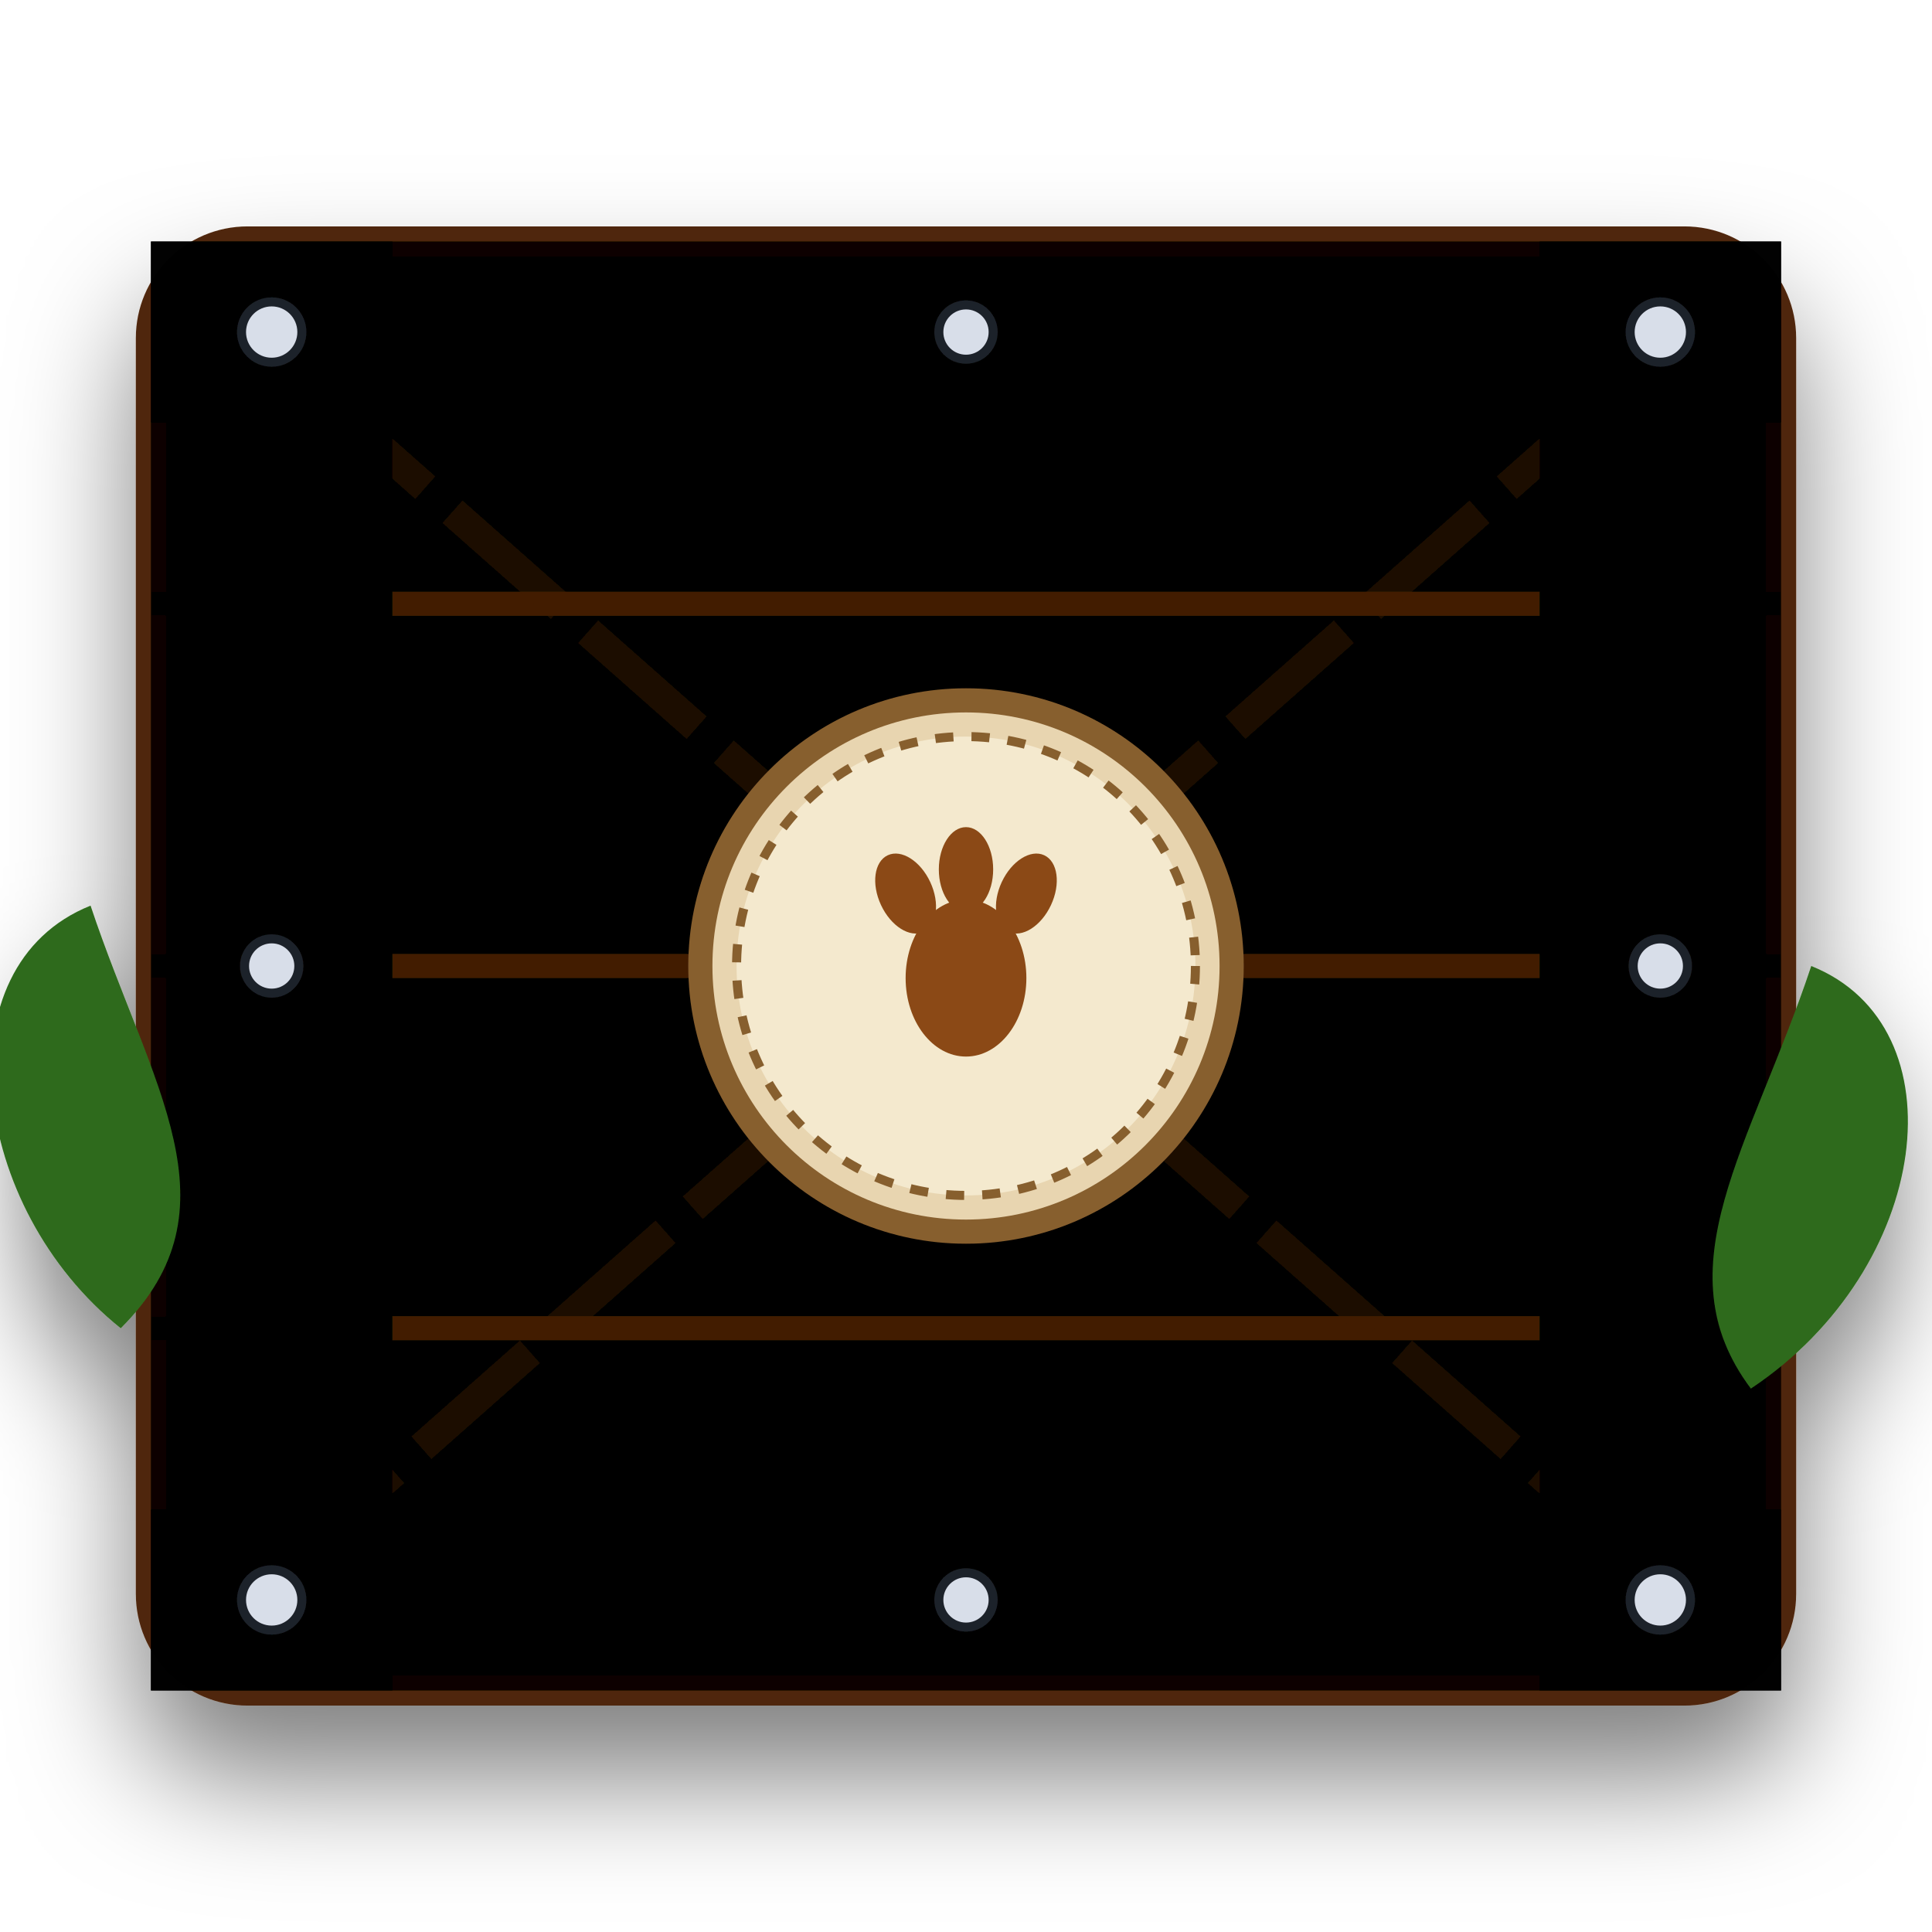
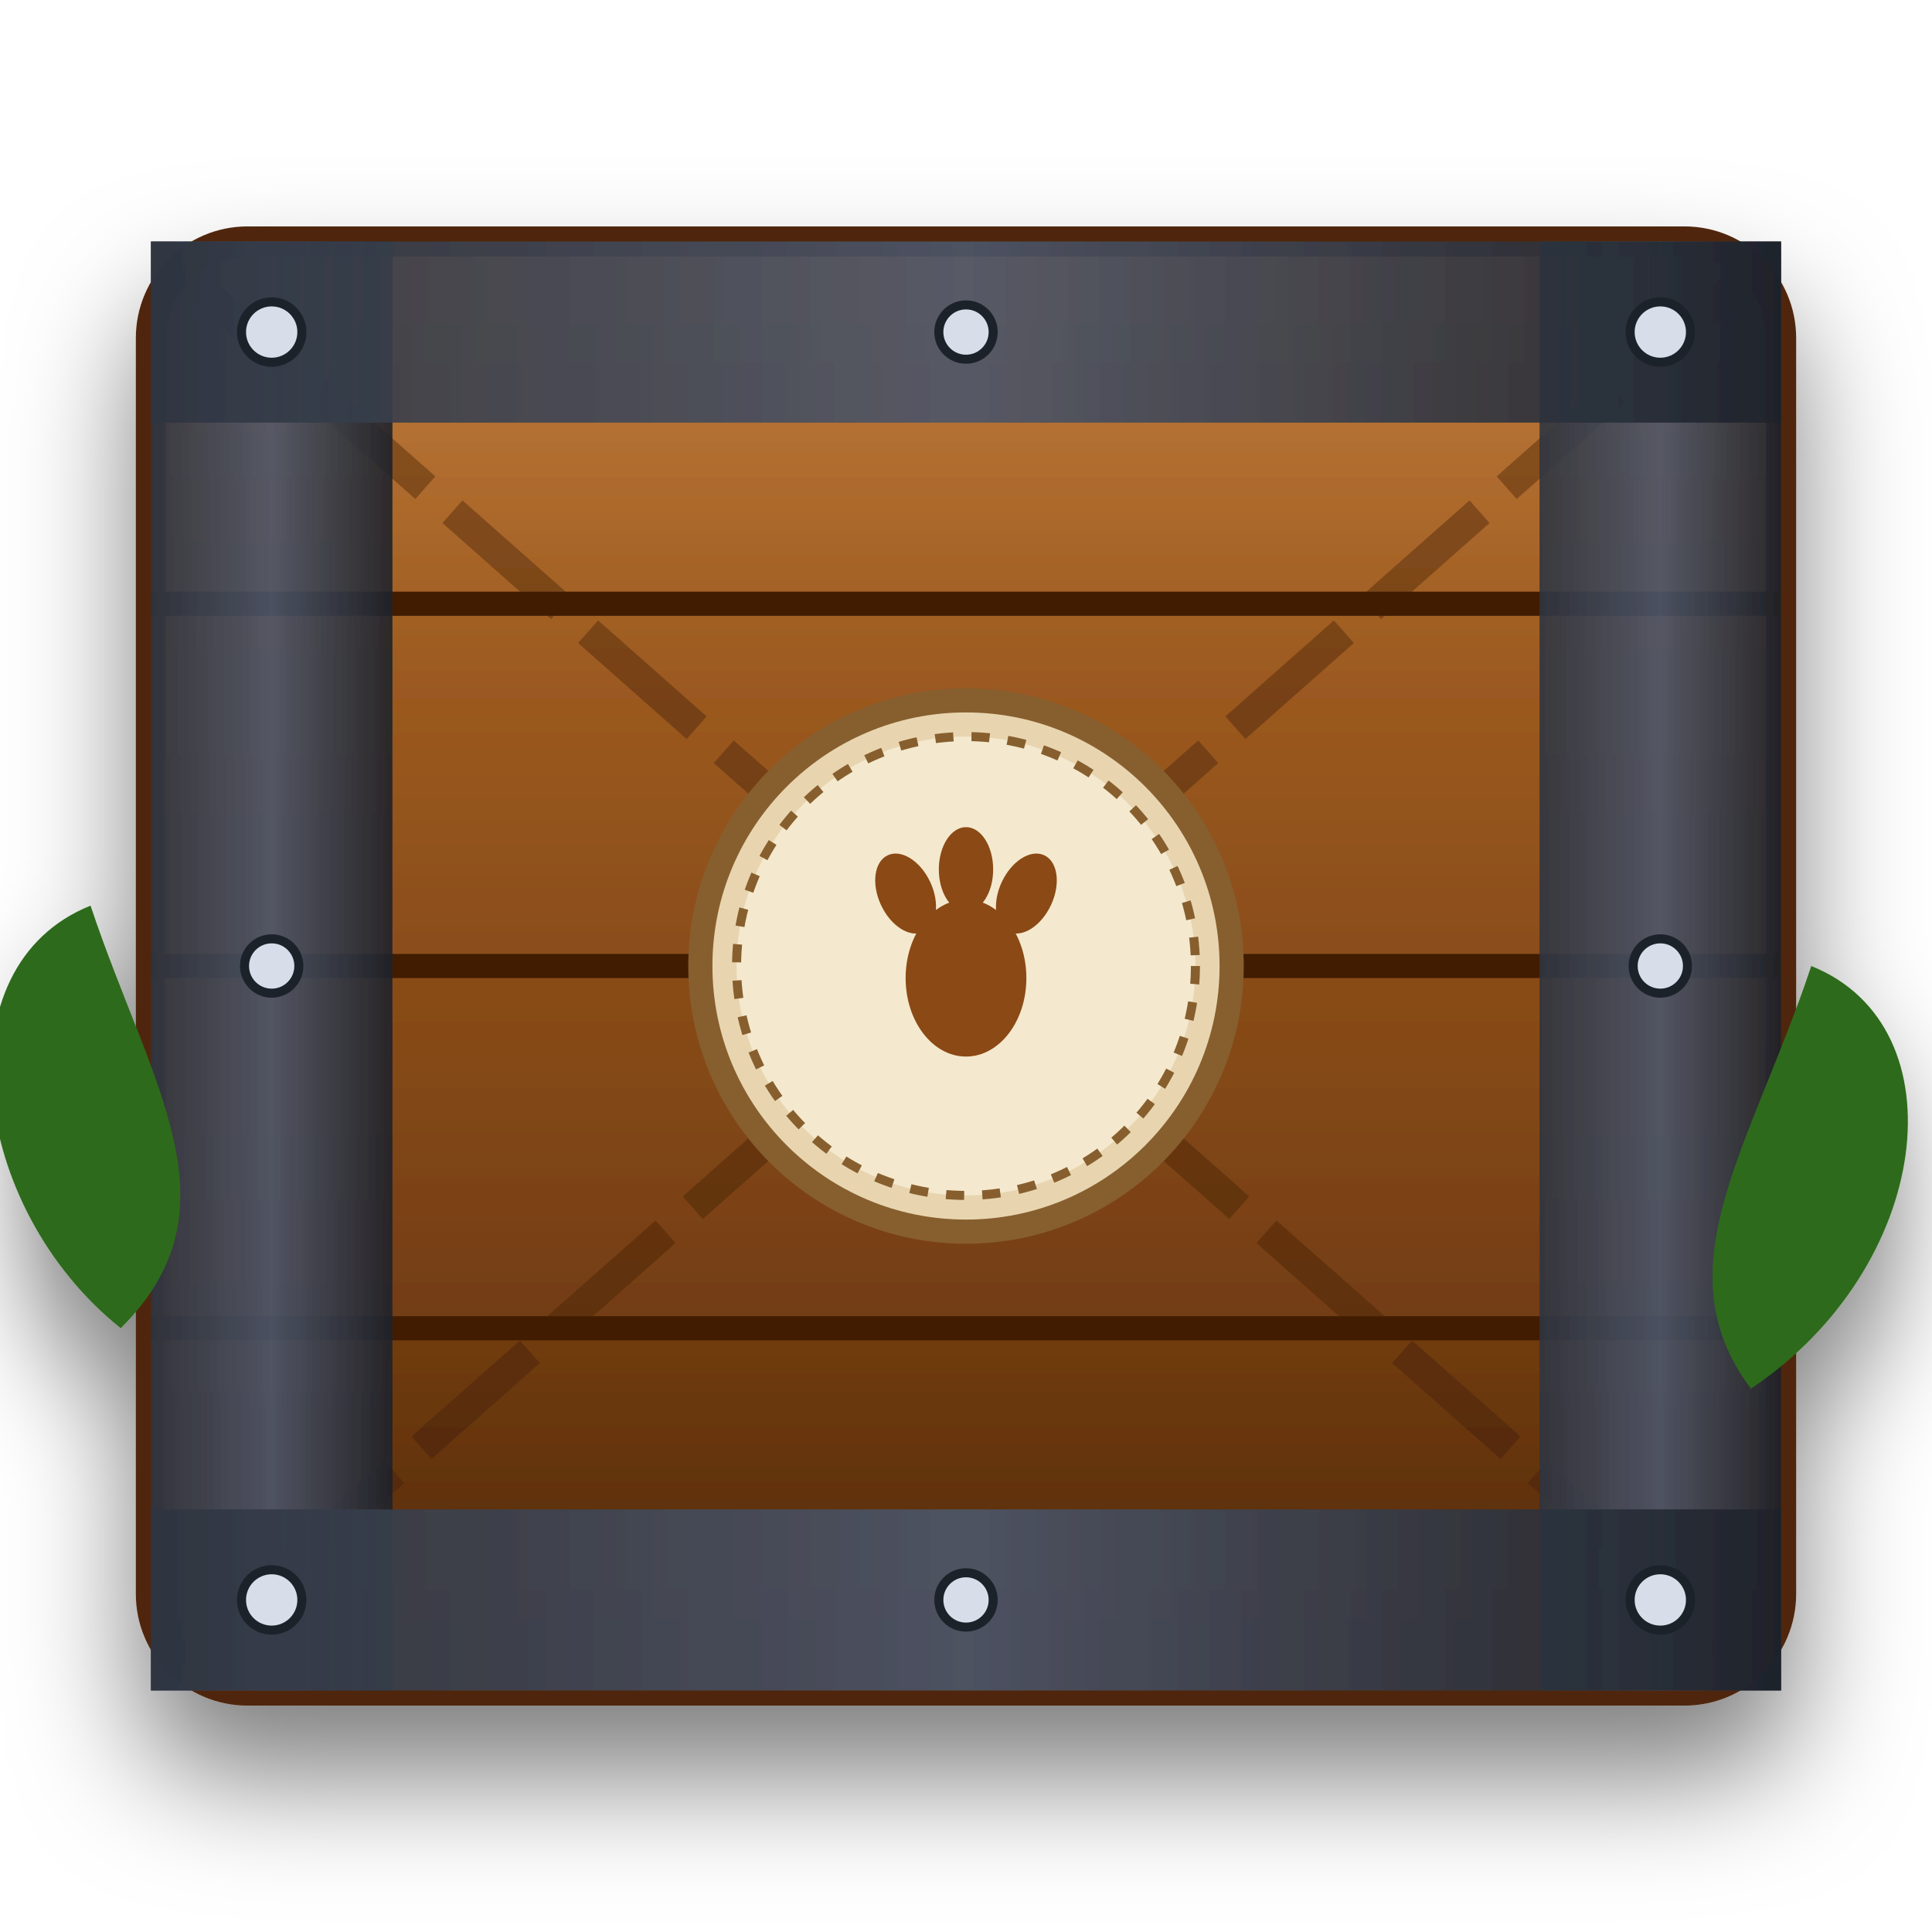
<svg xmlns="http://www.w3.org/2000/svg" viewBox="0 0 320 320" fill="none">
  <defs>
    <linearGradient id="crateWood" x1="0%" y1="0%" x2="0%" y2="100%">
-       <stop offset="0%" stopColor="#C4803E" />
-       <stop offset="30%" stopColor="#9C5A20" />
-       <stop offset="70%" stopColor="#784013" />
-       <stop offset="100%" stopColor="#502809" />
+       <stop offset="0%" stop-color="#C4803E" />
+       <stop offset="30%" stop-color="#9C5A20" />
+       <stop offset="70%" stop-color="#784013" />
+       <stop offset="100%" stop-color="#502809" />
    </linearGradient>
    <linearGradient id="ironBand" x1="0%" y1="0%" x2="100%" y2="0%">
-       <stop offset="0%" stopColor="#2E3440" />
-       <stop offset="50%" stopColor="#4C566A" />
-       <stop offset="100%" stopColor="#1E222A" />
+       <stop offset="0%" stop-color="#2E3440" />
+       <stop offset="50%" stop-color="#4C566A" />
+       <stop offset="100%" stop-color="#1E222A" />
    </linearGradient>
    <filter id="crateShadow" x="-10%" y="-10%" width="125%" height="135%" filterUnits="userSpaceOnUse">
      <feDropShadow dx="0" dy="12" stdDeviation="10" flood-color="#000" flood-opacity="0.5" />
    </filter>
  </defs>
  <g filter="url(#crateShadow)">
    <rect x="25" y="40" width="270" height="240" rx="16" fill="url(#crateWood)" stroke="#502809" stroke-width="5" />
    <line x1="25" y1="100" x2="295" y2="100" stroke="#421E04" stroke-width="4" />
    <line x1="25" y1="160" x2="295" y2="160" stroke="#421E04" stroke-width="4" />
    <line x1="25" y1="220" x2="295" y2="220" stroke="#421E04" stroke-width="4" />
    <line x1="30" y1="45" x2="290" y2="275" stroke="#421E04" stroke-width="5" stroke-dasharray="24 6" opacity="0.4" />
    <line x1="290" y1="45" x2="30" y2="275" stroke="#421E04" stroke-width="5" stroke-dasharray="24 6" opacity="0.4" />
    <rect x="25" y="40" width="40" height="240" fill="url(#ironBand)" opacity="0.9" />
    <rect x="255" y="40" width="40" height="240" fill="url(#ironBand)" opacity="0.9" />
    <rect x="25" y="40" width="270" height="30" fill="url(#ironBand)" opacity="0.9" />
    <rect x="25" y="250" width="270" height="30" fill="url(#ironBand)" opacity="0.9" />
    <circle cx="45" cy="55" r="5" fill="#D8DEE9" stroke="#1E222A" stroke-width="1.5" />
    <circle cx="275" cy="55" r="5" fill="#D8DEE9" stroke="#1E222A" stroke-width="1.5" />
    <circle cx="45" cy="265" r="5" fill="#D8DEE9" stroke="#1E222A" stroke-width="1.5" />
    <circle cx="275" cy="265" r="5" fill="#D8DEE9" stroke="#1E222A" stroke-width="1.5" />
    <circle cx="45" cy="160" r="4.5" fill="#D8DEE9" stroke="#1E222A" stroke-width="1.5" />
    <circle cx="275" cy="160" r="4.5" fill="#D8DEE9" stroke="#1E222A" stroke-width="1.5" />
    <circle cx="160" cy="55" r="4.5" fill="#D8DEE9" stroke="#1E222A" stroke-width="1.5" />
    <circle cx="160" cy="265" r="4.5" fill="#D8DEE9" stroke="#1E222A" stroke-width="1.5" />
    <g transform="translate(110, 110)">
      <circle cx="50" cy="50" r="44" fill="#E8D5B0" stroke="#875E2E" stroke-width="4" />
      <circle cx="50" cy="50" r="38" fill="#F4E9CE" stroke="#875E2E" stroke-width="1.5" stroke-dasharray="3 3" />
      <g fill="#8B4A14" transform="translate(32, 28) scale(1)">
        <ellipse cx="18" cy="24" rx="10" ry="13" />
        <ellipse cx="8" cy="10" rx="4.5" ry="7" transform="rotate(-25 8 10)" />
        <ellipse cx="18" cy="6" rx="4.5" ry="7" />
        <ellipse cx="28" cy="10" rx="4.5" ry="7" transform="rotate(25 28 10)" />
      </g>
    </g>
    <path d="M 20 220 C -5 200, -10 160, 15 150 C 25 180, 40 200, 20 220 Z" fill="#2E6B1D" />
    <path d="M 290 230 C 320 210, 325 170, 300 160 C 290 190, 275 210, 290 230 Z" fill="#2E6B1D" />
  </g>
</svg>
